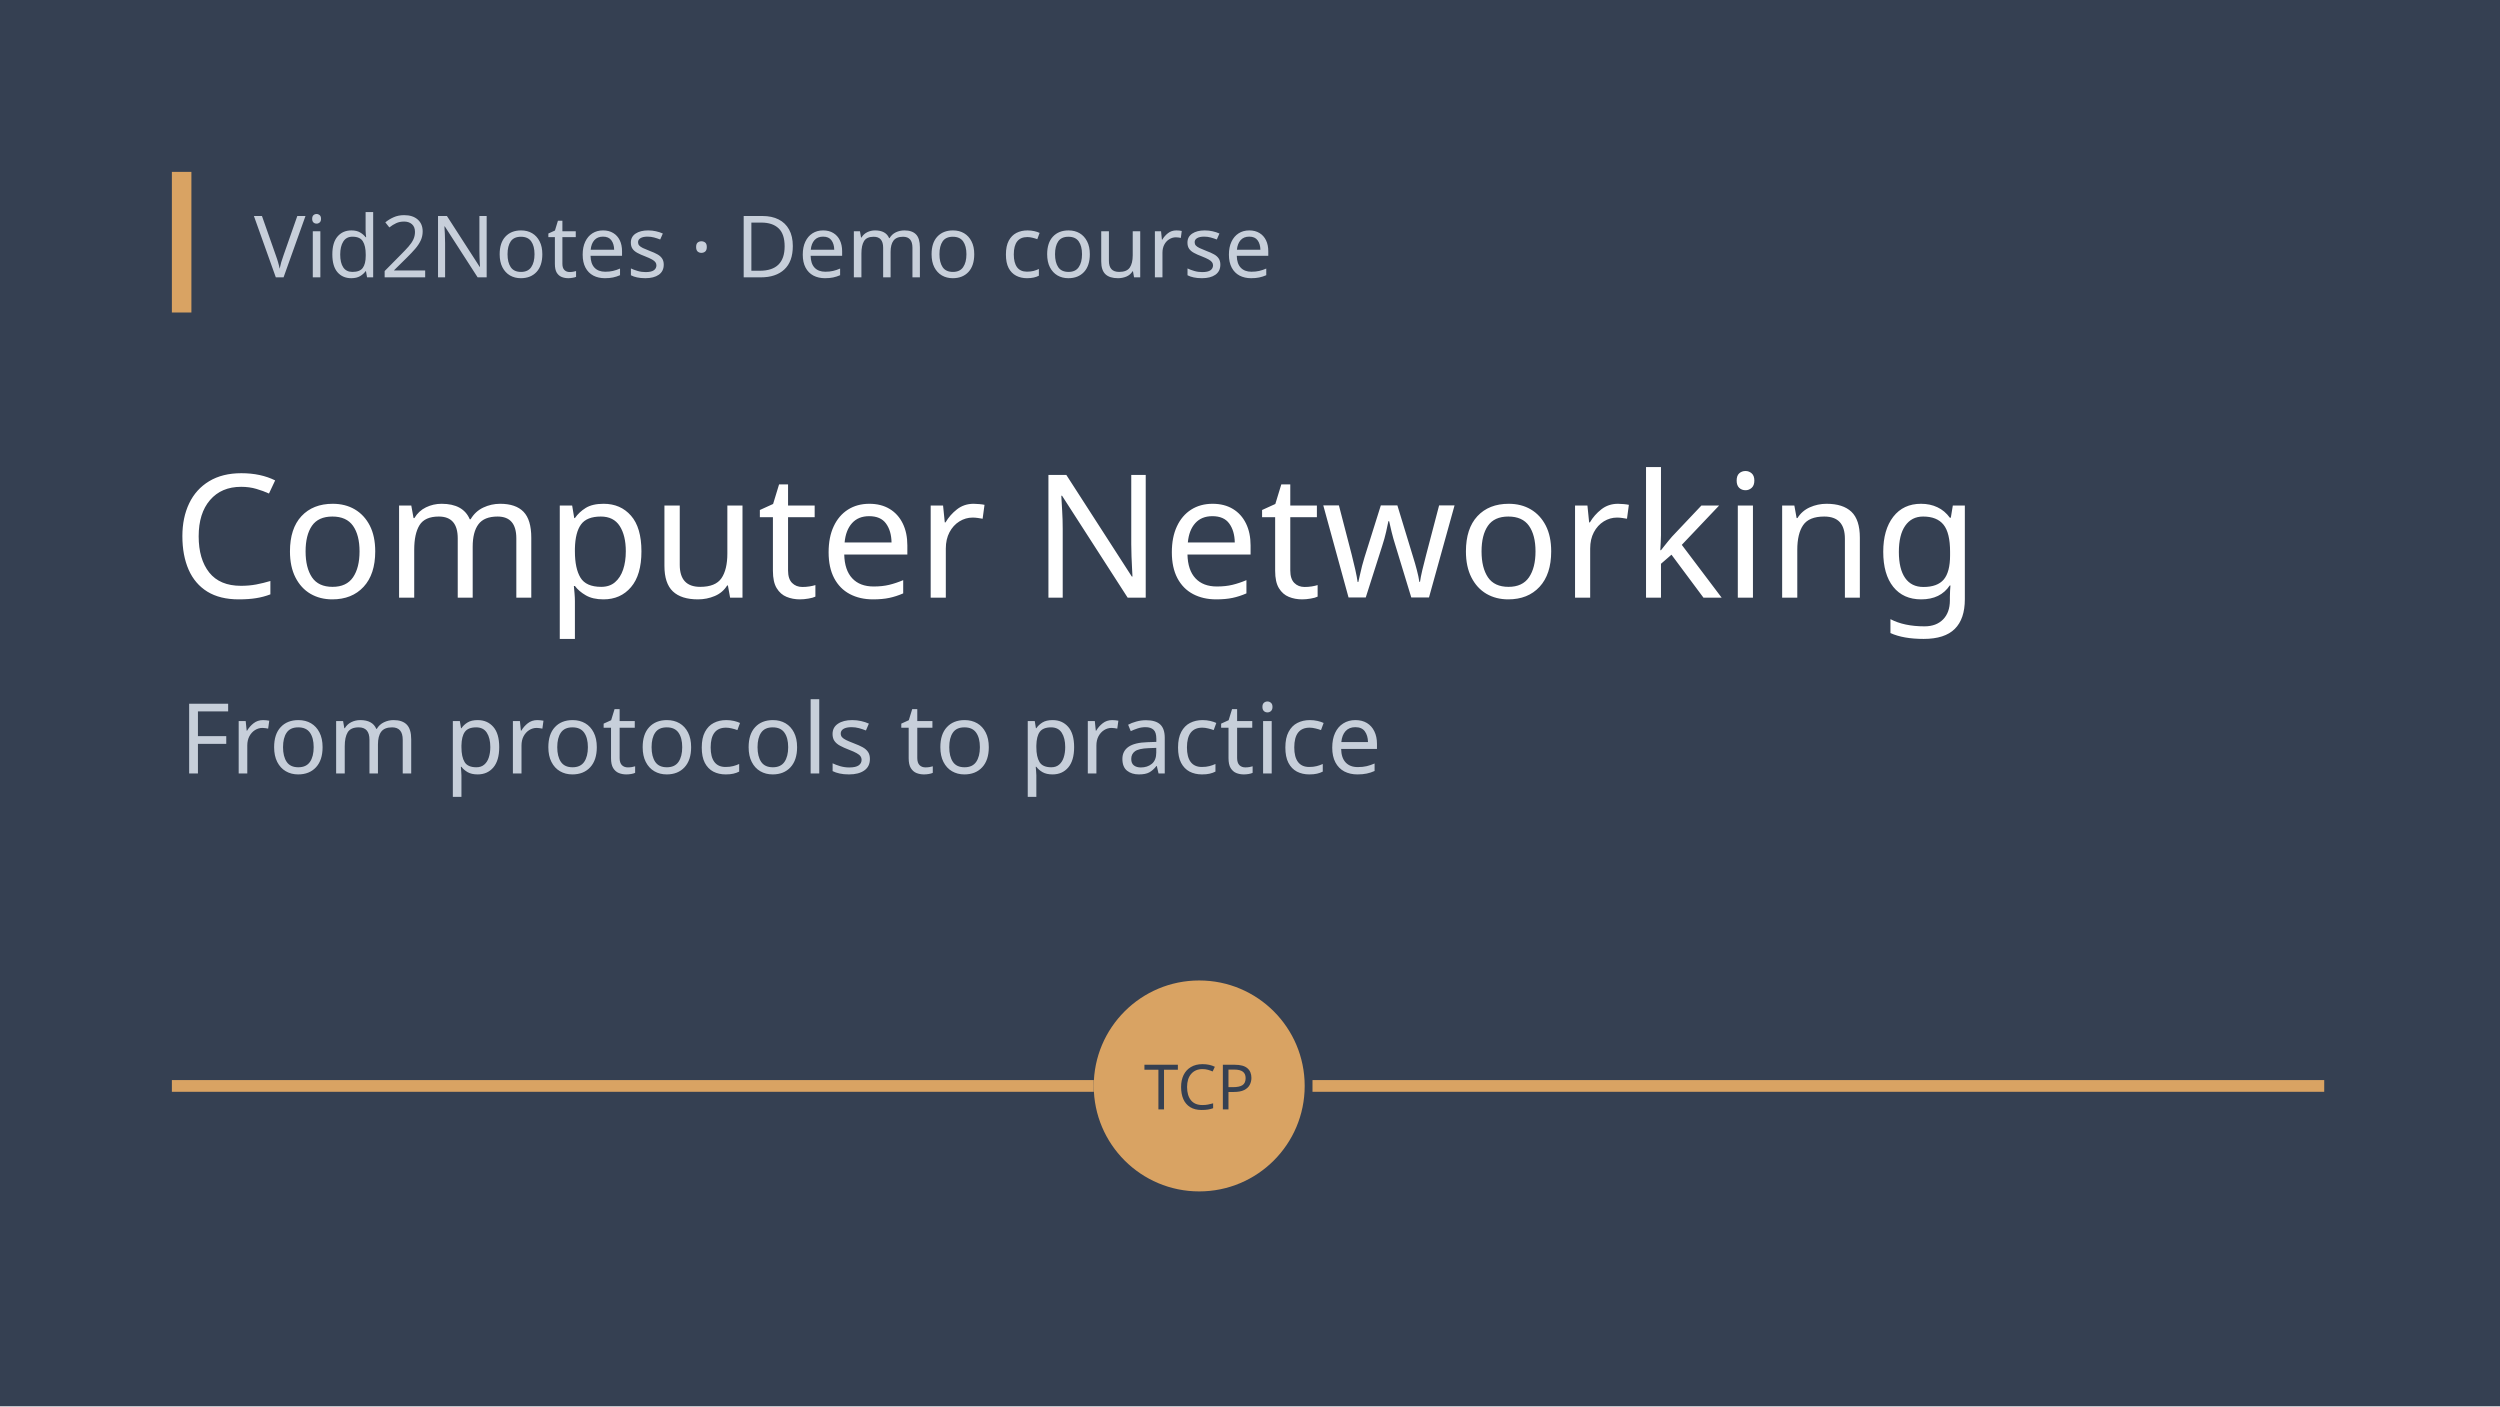
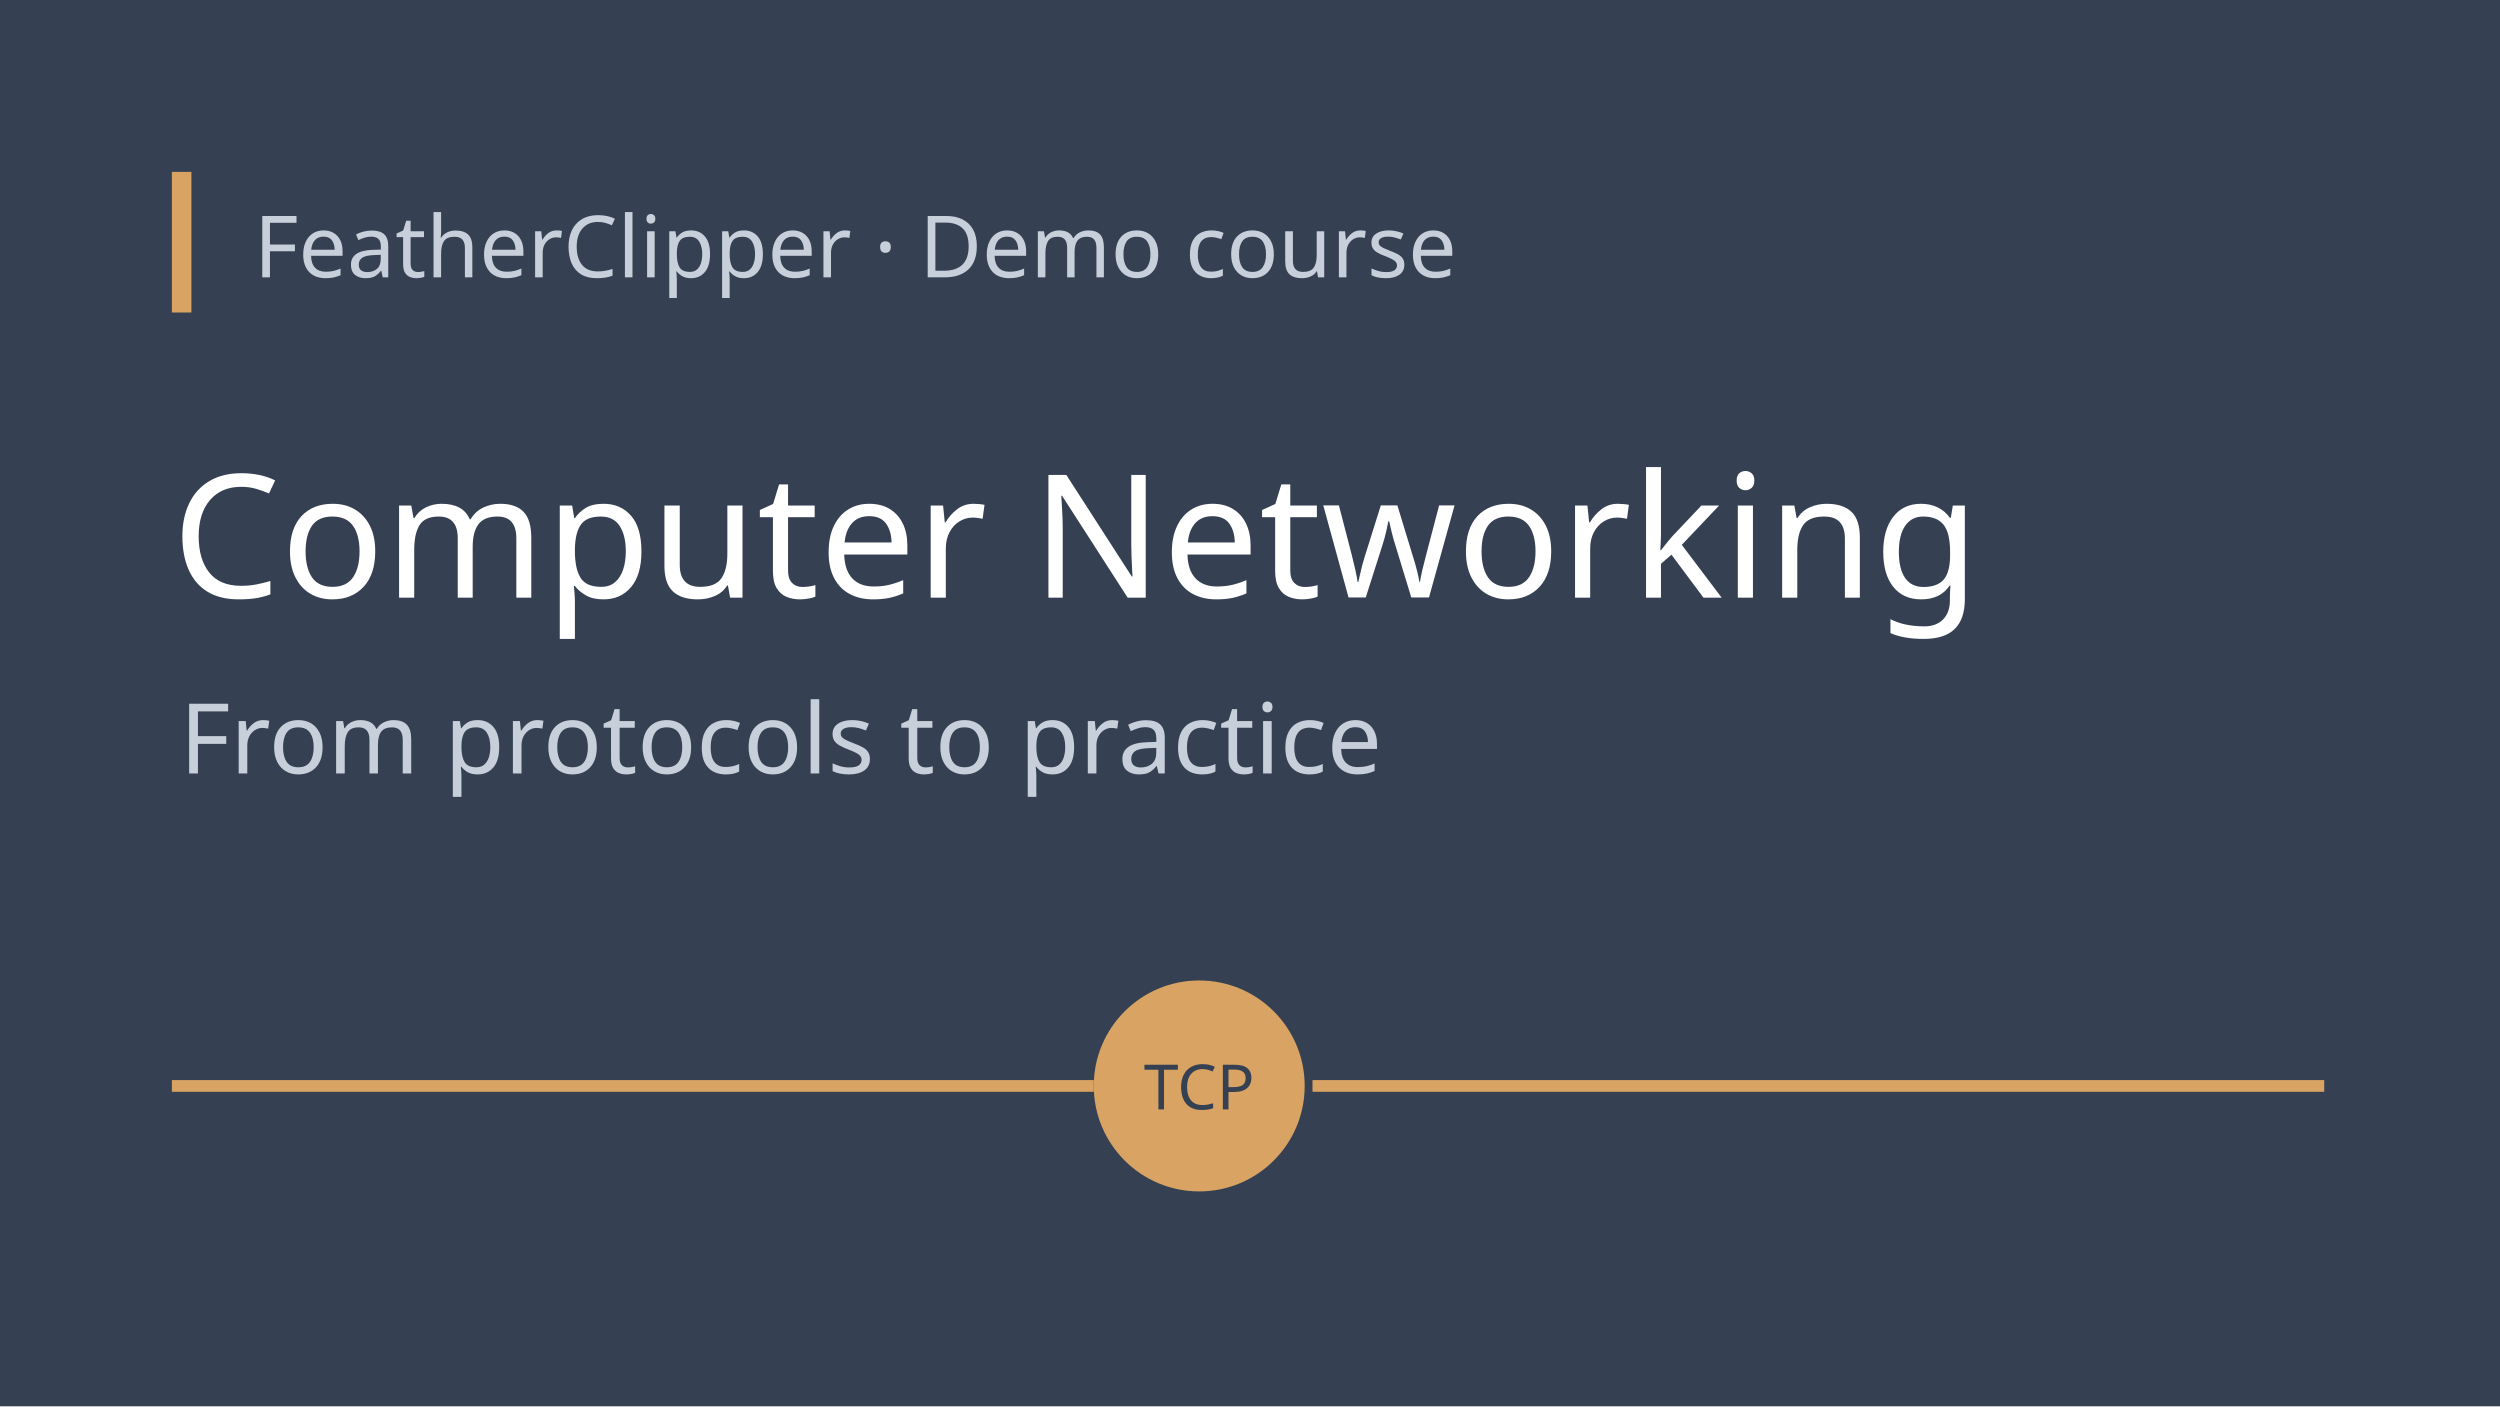
<svg xmlns="http://www.w3.org/2000/svg" width="640" height="360" viewBox="0 0 640 360">
  <rect width="640" height="360" fill="#354052" />
  <rect x="44" y="44" width="5" height="36" fill="#d9a363" />
-   <text x="65" y="71" font-family="Segoe UI,sans-serif" font-size="22" fill="#c7cfda">Vid2Notes · Demo course</text>
+   <text x="65" y="71" font-family="Segoe UI,sans-serif" font-size="22" fill="#c7cfda">FeatherClipper · Demo course</text>
  <text x="44" y="153" font-family="Segoe UI,sans-serif" font-size="44" fill="#ffffff">Computer Networking</text>
  <text x="46" y="198" font-family="Segoe UI,sans-serif" font-size="25" fill="#c7cfda">From protocols to practice</text>
  <path d="M44 278H280M336 278H595" stroke="#d9a363" stroke-width="3" />
  <circle cx="307" cy="278" r="27" fill="#d9a363" />
  <text x="307" y="284" text-anchor="middle" font-family="Segoe UI,sans-serif" font-size="16" fill="#354052">TCP</text>
</svg>
